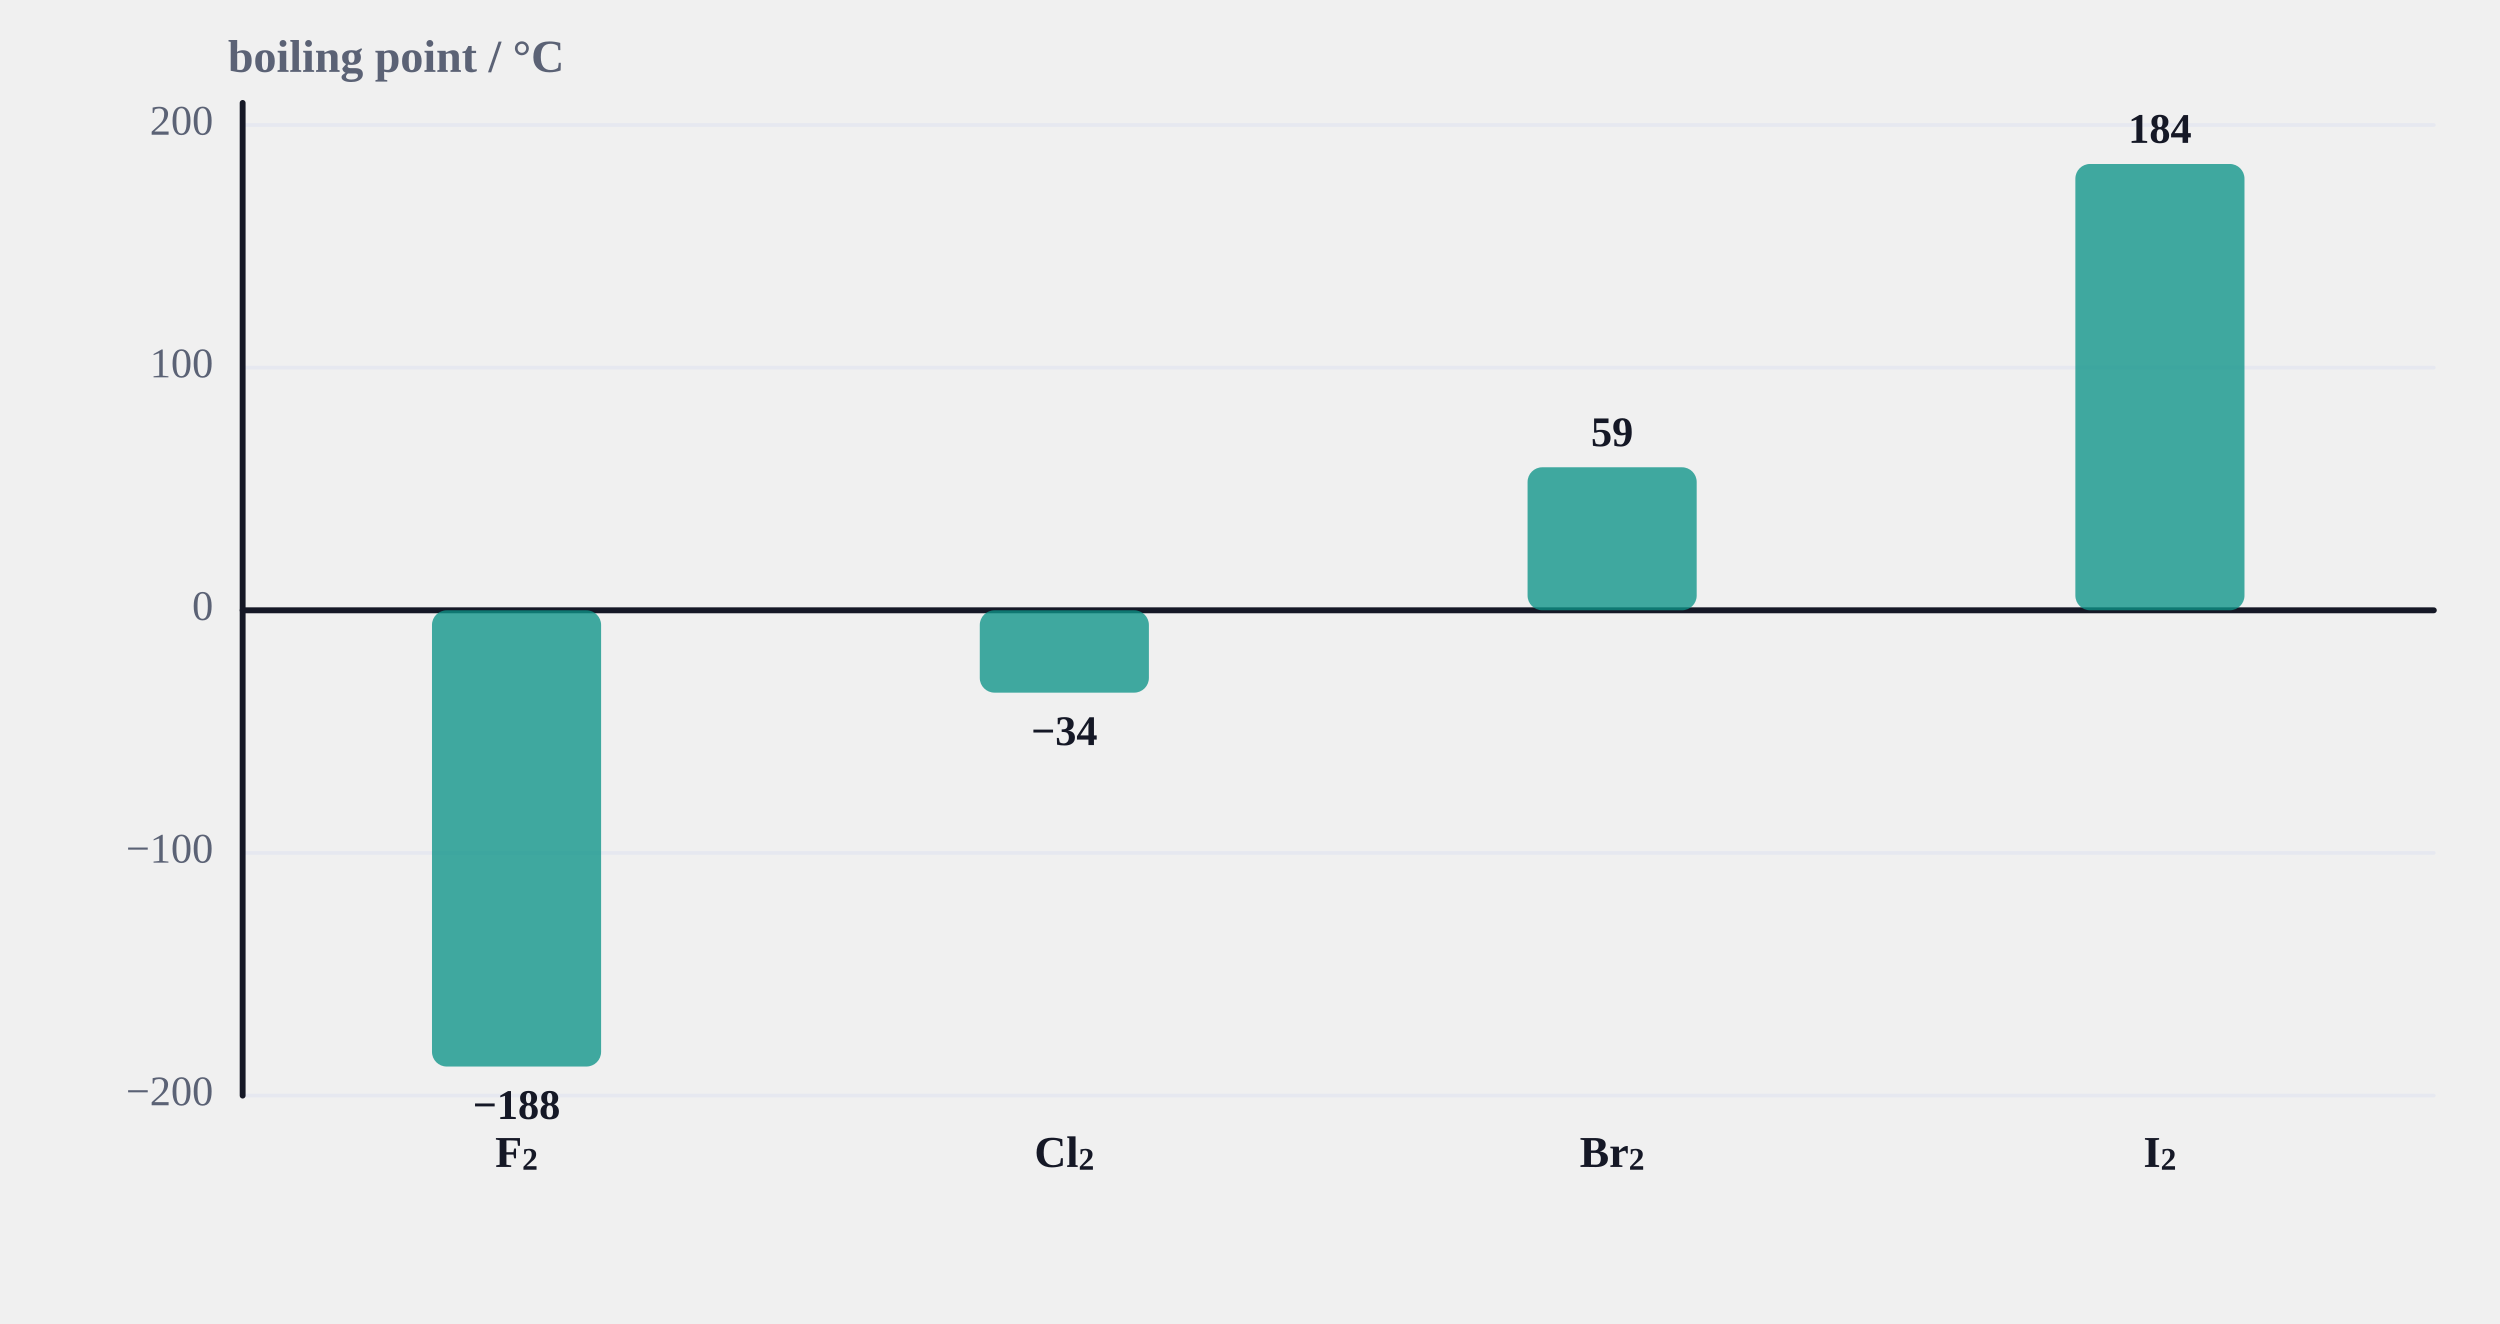
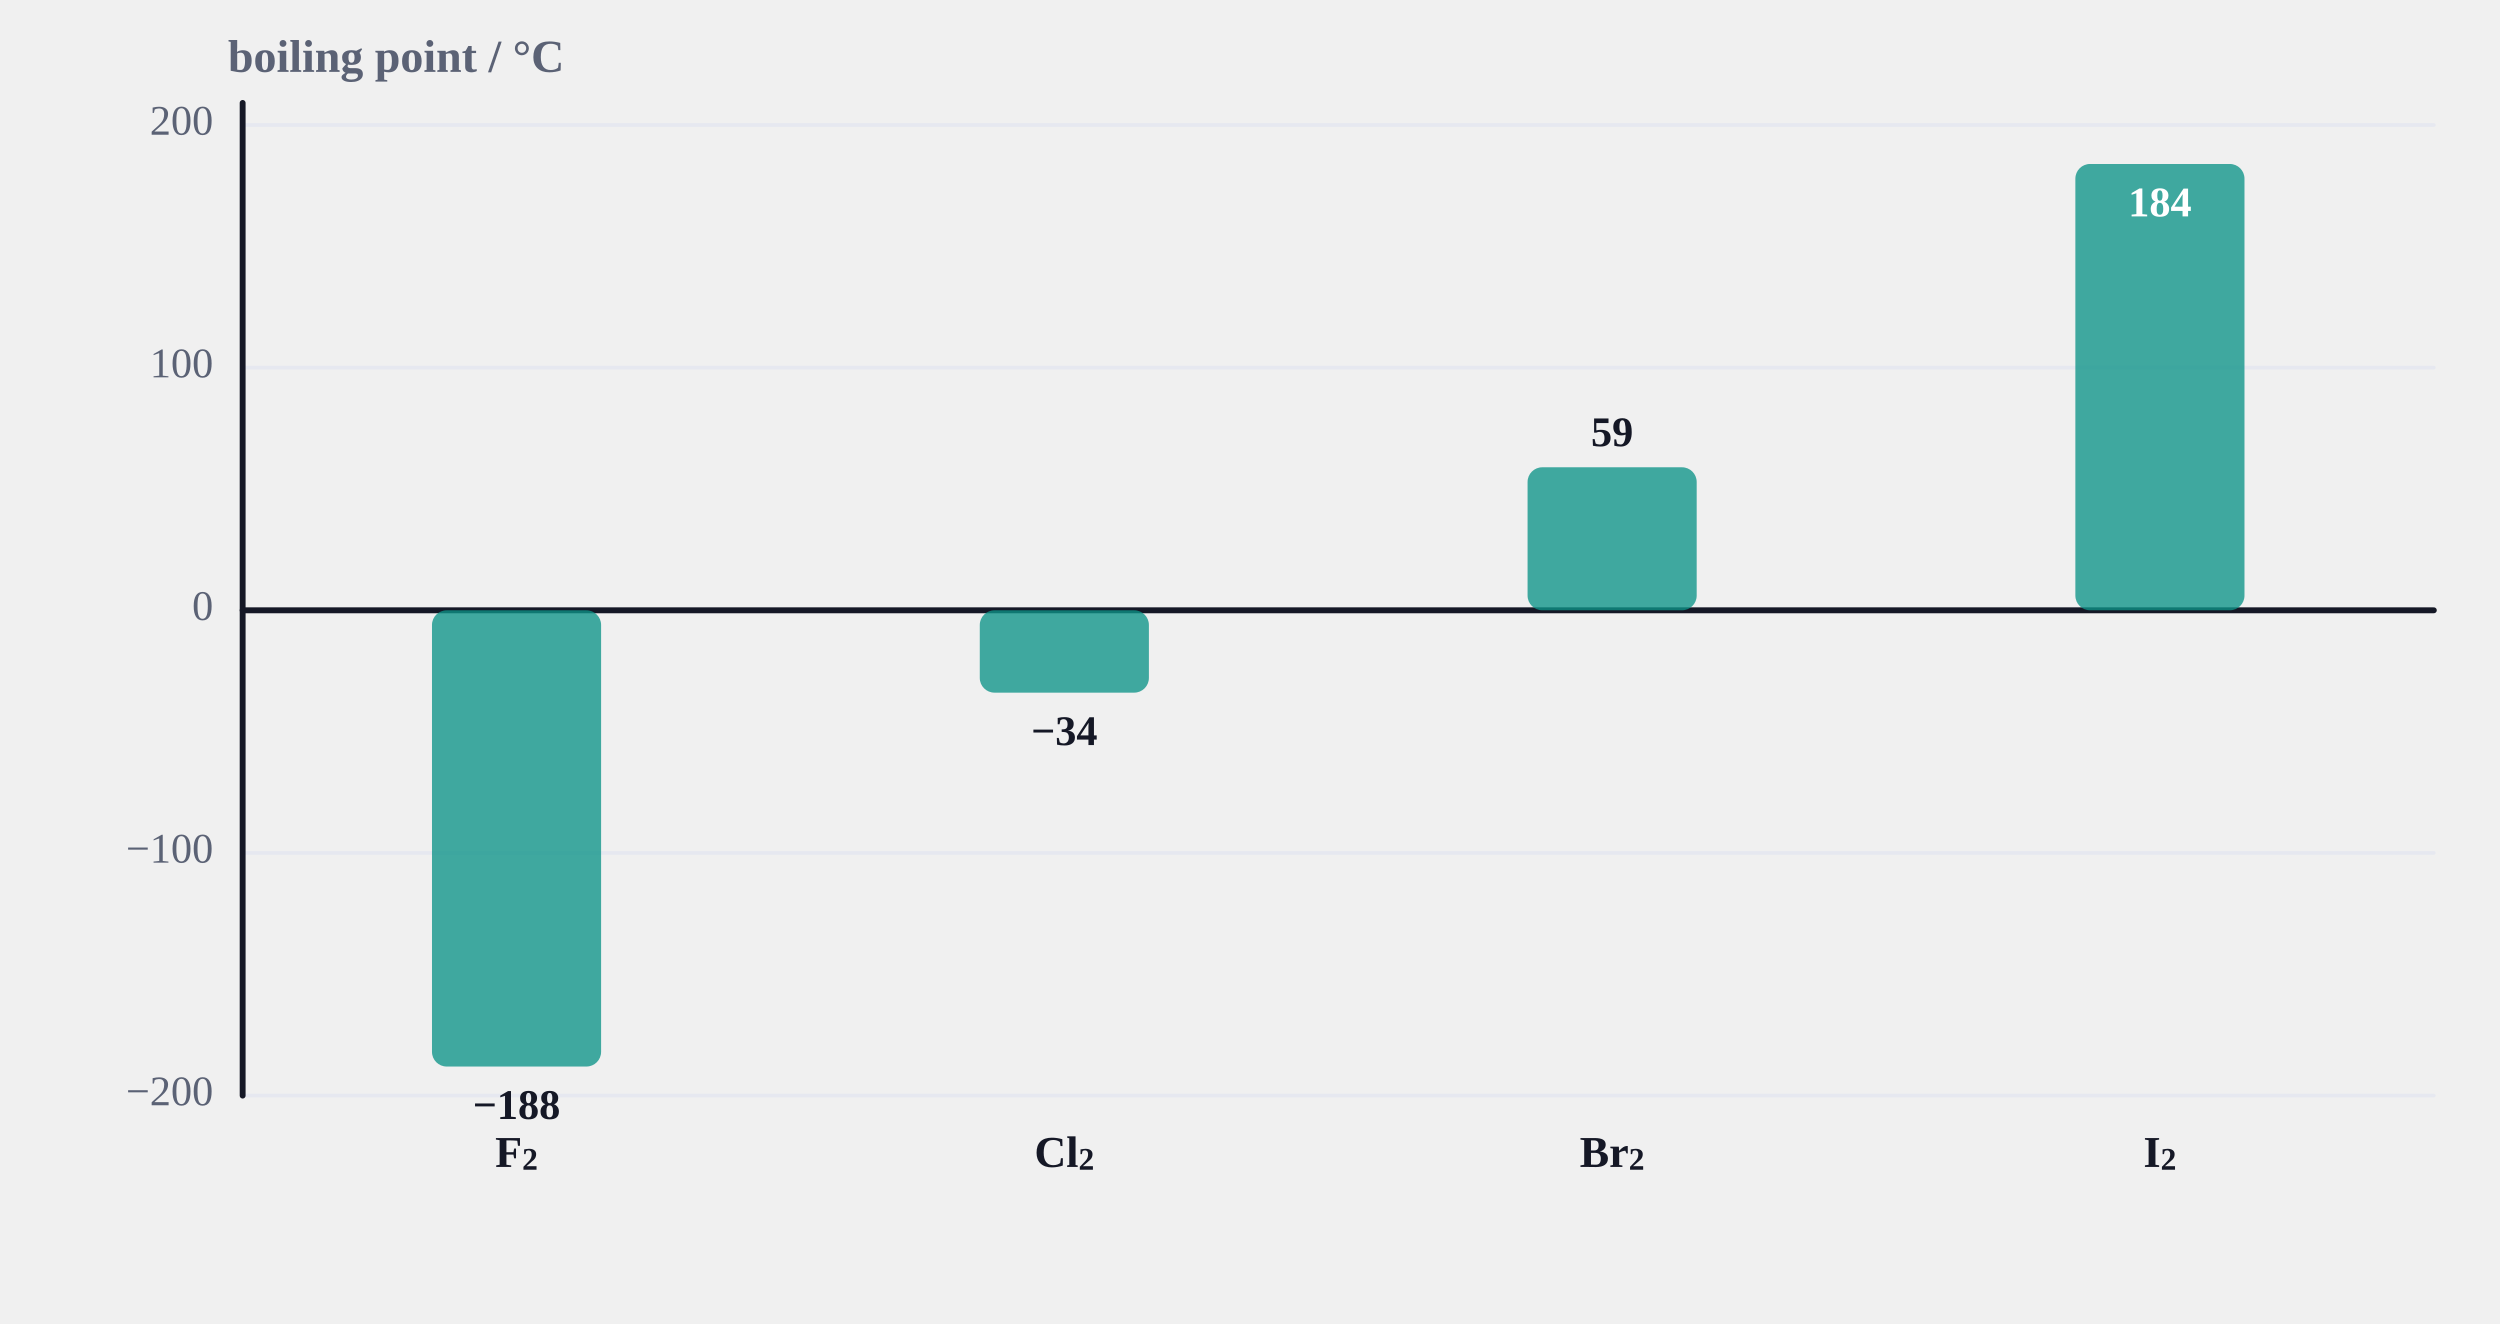
<svg xmlns="http://www.w3.org/2000/svg" viewBox="0 0 680.0 360.0" width="680.0" height="360.0" role="img" aria-label="Bar chart of boiling points: F₂ −188, Cl₂ −34, Br₂ 59, I₂ 184 °C." style="color:var(--vx-ink, #151826);font-family:inherit;max-width:100%;height:auto">
  <path d="M66.0 298.0 L662.0 298.0" stroke="var(--vx-grid, #e6e8f0)" stroke-width="1" stroke-linecap="round" fill="none" />
  <text x="58.0" y="298.0" font-size="11.5" font-weight="500" text-anchor="end" dominant-baseline="middle" fill="var(--vx-soft, #5b6275)">−200</text>
  <path d="M66.0 232.0 L662.0 232.0" stroke="var(--vx-grid, #e6e8f0)" stroke-width="1" stroke-linecap="round" fill="none" />
  <text x="58.0" y="232.0" font-size="11.5" font-weight="500" text-anchor="end" dominant-baseline="middle" fill="var(--vx-soft, #5b6275)">−100</text>
  <path d="M66.0 166.0 L662.0 166.0" stroke="var(--vx-grid, #e6e8f0)" stroke-width="1" stroke-linecap="round" fill="none" />
  <text x="58.0" y="166.0" font-size="11.5" font-weight="500" text-anchor="end" dominant-baseline="middle" fill="var(--vx-soft, #5b6275)">0</text>
  <path d="M66.0 100.0 L662.0 100.0" stroke="var(--vx-grid, #e6e8f0)" stroke-width="1" stroke-linecap="round" fill="none" />
  <text x="58.0" y="100.0" font-size="11.5" font-weight="500" text-anchor="end" dominant-baseline="middle" fill="var(--vx-soft, #5b6275)">100</text>
  <path d="M66.0 34.0 L662.0 34.0" stroke="var(--vx-grid, #e6e8f0)" stroke-width="1" stroke-linecap="round" fill="none" />
  <text x="58.0" y="34.0" font-size="11.5" font-weight="500" text-anchor="end" dominant-baseline="middle" fill="var(--vx-soft, #5b6275)">200</text>
  <path d="M66.0 28.0 L66.0 298.0" stroke="var(--vx-ink, #151826)" stroke-width="1.6" stroke-linecap="round" fill="none" />
  <path d="M66.0 166.0 L662.0 166.0" stroke="var(--vx-ink, #151826)" stroke-width="1.6" stroke-linecap="round" fill="none" />
  <text x="62.0" y="16.0" font-size="12.5" font-weight="600" text-anchor="start" dominant-baseline="middle" fill="var(--vx-soft, #5b6275)">boiling point / °C</text>
  <text x="140.5" y="314.0" font-size="12" font-weight="600" text-anchor="middle" dominant-baseline="middle" fill="var(--vx-ink, #151826)">F<tspan baseline-shift="sub" font-size="8.6">2</tspan>
  </text>
  <text x="289.5" y="314.0" font-size="12" font-weight="600" text-anchor="middle" dominant-baseline="middle" fill="var(--vx-ink, #151826)">Cl<tspan baseline-shift="sub" font-size="8.6">2</tspan>
  </text>
  <text x="438.5" y="314.0" font-size="12" font-weight="600" text-anchor="middle" dominant-baseline="middle" fill="var(--vx-ink, #151826)">Br<tspan baseline-shift="sub" font-size="8.6">2</tspan>
  </text>
  <text x="587.5" y="314.0" font-size="12" font-weight="600" text-anchor="middle" dominant-baseline="middle" fill="var(--vx-ink, #151826)">I<tspan baseline-shift="sub" font-size="8.6">2</tspan>
  </text>
  <rect x="117.5" y="166.0" width="46.0" height="124.1" rx="4" fill="var(--vx-a4, #0d9488)" fill-opacity="0.78" />
  <text x="140.5" y="301.1" font-size="11.5" font-weight="600" text-anchor="middle" dominant-baseline="middle" fill="var(--vx-ink, #151826)">−188</text>
  <rect x="266.5" y="166.0" width="46.0" height="22.4" rx="4" fill="var(--vx-a4, #0d9488)" fill-opacity="0.78" />
  <text x="289.5" y="199.4" font-size="11.5" font-weight="600" text-anchor="middle" dominant-baseline="middle" fill="var(--vx-ink, #151826)">−34</text>
  <rect x="415.5" y="127.1" width="46.0" height="38.9" rx="4" fill="var(--vx-a4, #0d9488)" fill-opacity="0.78" />
  <text x="438.5" y="118.1" font-size="11.5" font-weight="600" text-anchor="middle" dominant-baseline="middle" fill="var(--vx-ink, #151826)">59</text>
  <rect x="564.5" y="44.6" width="46.0" height="121.4" rx="4" fill="var(--vx-a4, #0d9488)" fill-opacity="0.78" />
-   <text x="587.5" y="35.6" font-size="11.5" font-weight="600" text-anchor="middle" dominant-baseline="middle" fill="var(--vx-ink, #151826)">184</text>
+   <text x="587.5" y="55.6" font-size="11.5" font-weight="600" text-anchor="middle" dominant-baseline="middle" fill="#fff">184</text>
</svg>
